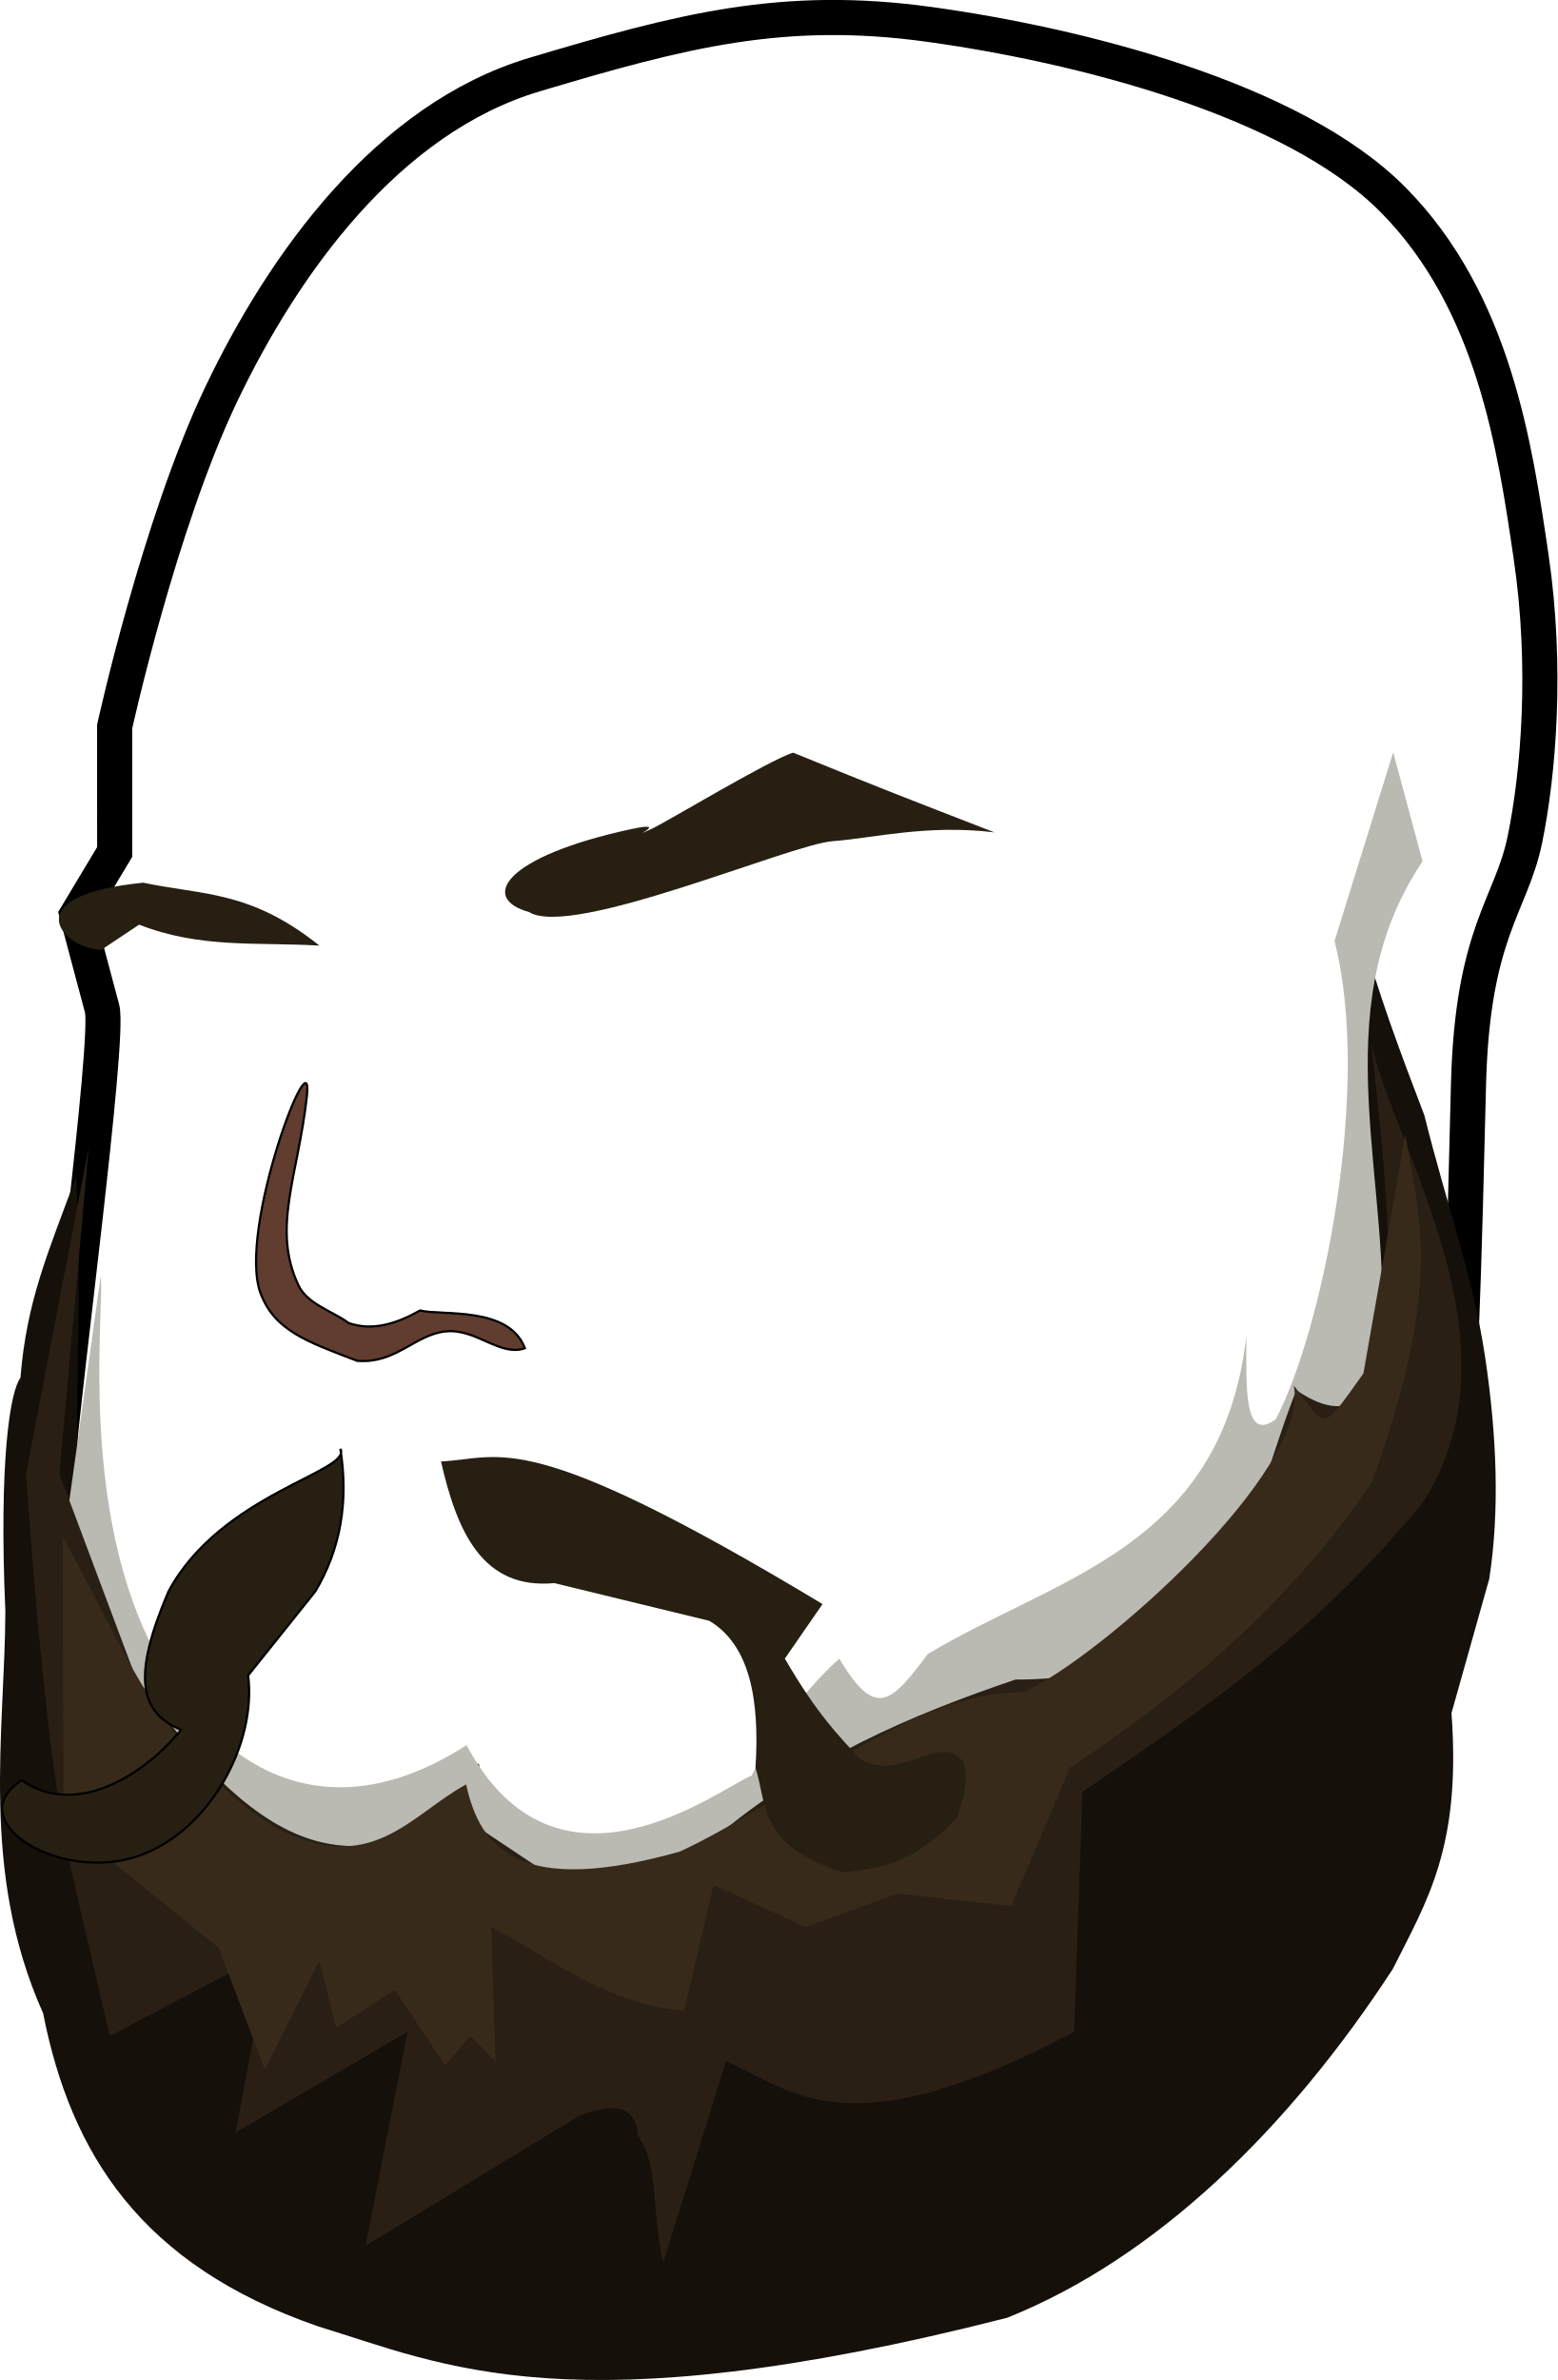
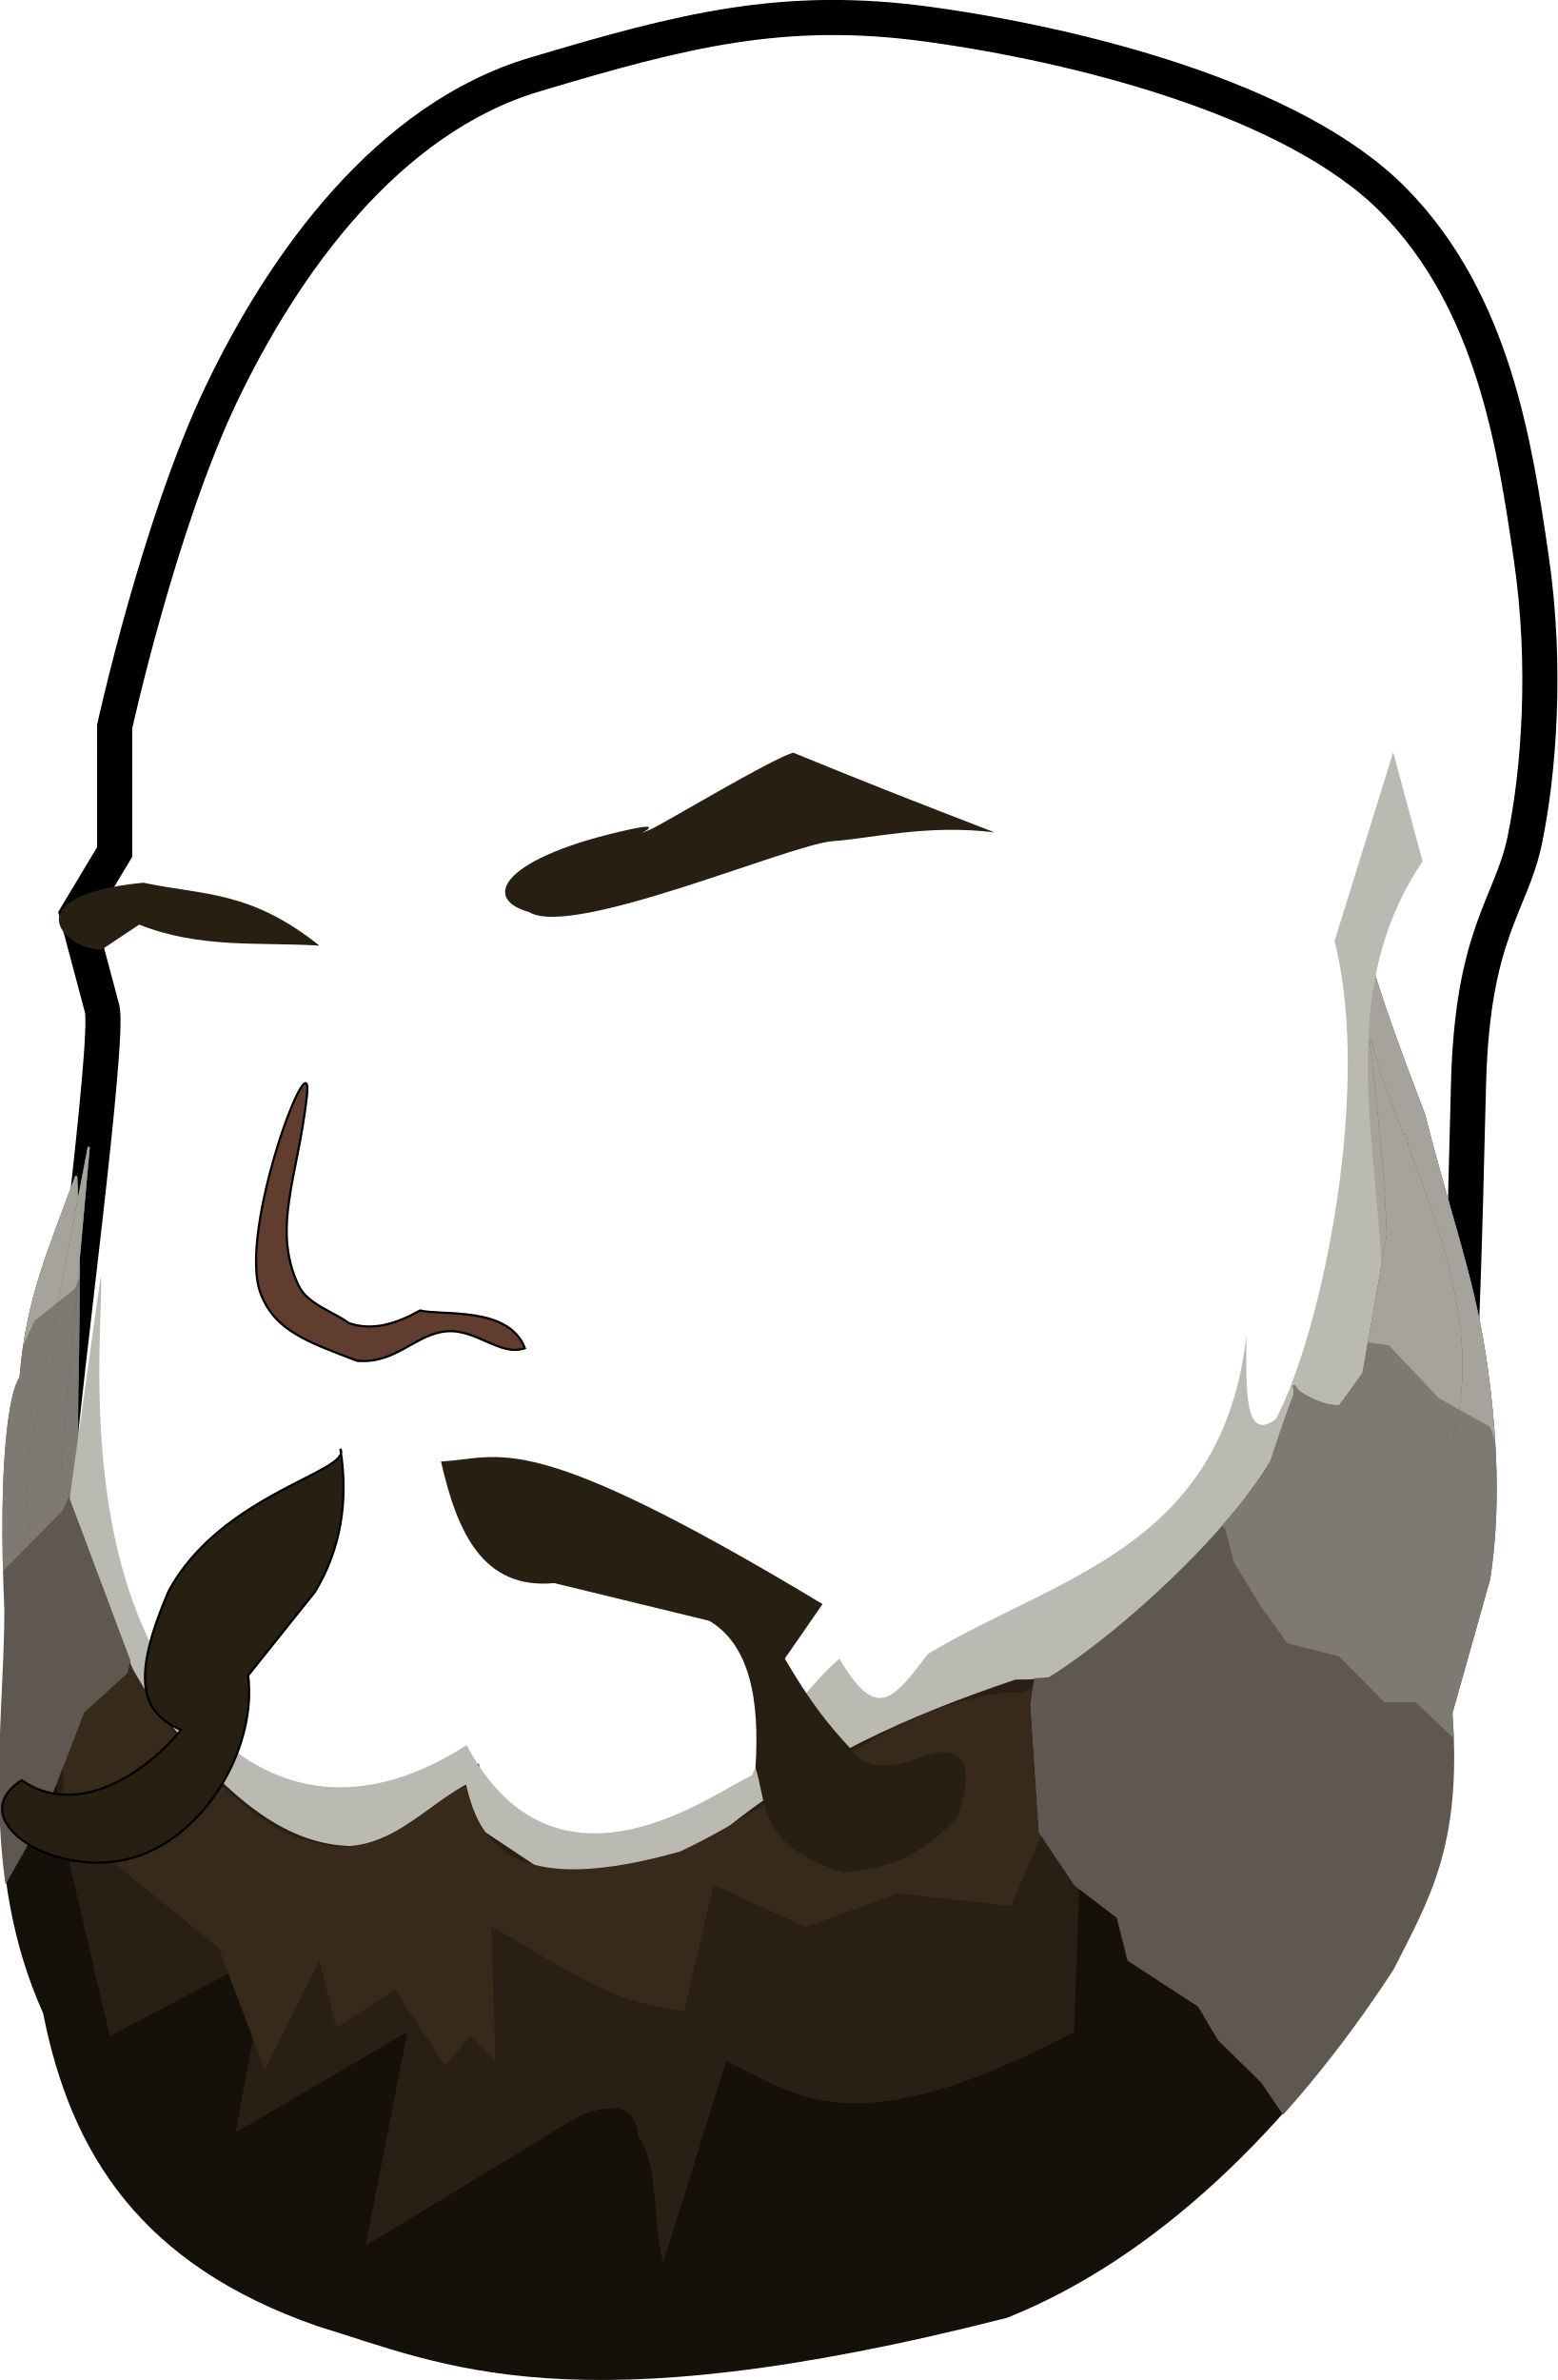
<svg xmlns="http://www.w3.org/2000/svg" width="31682.914" height="48401.805" id="svg2" version="1.1">
-   <defs id="defs4" />
+   <defs id="defs4">
+     <clipPath clipPathUnits="userSpaceOnUse" id="beardGrayClip-a">
+       <path d="M 247148,-40186 L 263282,-40186 L 263282,-658 L 262489,-833 L 261550,-1974 L 260749,-2302 L 260195,-2875 L 258750,-3327 L 258490,-4046 L 257524,-4506 L 256590,-5439 L 255943,-5462 L 255028,-6435 L 253968,-6744 L 253440,-7515 L 252562,-8378 L 252158,-9058 L 250725,-9992 L 250503,-10866 L 249644,-11520 L 248922,-12597 L 248749,-15201 L 248921,-16420 L 248463,-19411 L 248724,-21465 L 248368,-22988 L 248600,-25666 L 247484,-34711 L 247148,-40186 Z M 224560,-33733 L 234240,-33733 L 234279,-32040 L 233685,-29727 L 233703,-27248 L 233145,-26175 L 232951,-23366 L 232627,-21632 L 231997,-19934 L 231096,-18430 L 230367,-15831 L 229498,-15043 L 228677,-12920 L 227558,-10940 L 227473,-9786 L 226037,-7515 L 225561,-5816 L 224560,-4288 Z" id="beardGrayClipPath-a" />
+     </clipPath>
+     <clipPath clipPathUnits="userSpaceOnUse" id="beardGrayClip-b">
+       <path d="M 248761,-40186 L 263282,-40186 L 263282,-10742 L 262496,-10886 L 261548,-11986 L 260752,-12283 L 260193,-12832 L 258760,-13228 L 258489,-13933 L 257527,-14355 L 256588,-15248 L 255949,-15247 L 255028,-16180 L 253976,-16448 L 253440,-17196 L 252885,-18105 L 252715,-18772 L 251667,-19840 L 251723,-20645 L 251123,-21368 L 250778,-22439 L 249462,-33044 L 248761,-40186 Z M 224560,-33733 L 232627,-33733 L 232639,-31548 L 232005,-28524 L 231983,-25321 L 231417,-23246 L 230613,-21439 L 229852,-20891 L 229062,-19148 L 227756,-17822 L 227447,-16952 L 226104,-15202 L 225717,-13792 L 224560,-12759 Z" id="beardGrayClipPath-b" />
+     </clipPath>
+     <clipPath clipPathUnits="userSpaceOnUse" id="beardGrayClip-c">
+       <path d="M 250374,-40186 L 263282,-40186 L 263282,-16792 L 262426,-17061 L 261408,-18354 L 260543,-18784 L 259941,-19442 L 258382,-20072 L 258097,-20850 L 257053,-21435 L 256041,-22511 L 255343,-22605 L 254408,-23649 L 253602,-25448 L 253466,-26561 L 252603,-27883 L 252391,-29699 L 251352,-33772 L 250374,-40186 Z M 224560,-33733 L 231417,-33733 L 231427,-32036 L 230795,-29727 L 230771,-27242 L 230207,-25666 L 229300,-23653 L 228490,-23007 L 227600,-21064 L 226194,-19539 L 225839,-18575 L 224560,-16792 Z" id="beardGrayClipPath-c" />
+     </clipPath>
+   </defs>
  <g id="layer2" style="display:inline" transform="translate(-227786.74,49866.879)">
    <path style="fill:none;stroke:#000000;stroke-width:714.016;stroke-linecap:butt;stroke-linejoin:miter;stroke-opacity:1" d="m 230118.99,-35090.09 c 0,0 902.77,-4109.387 2167.48,-6757.673 1264.68,-2648.242 3374.15,-5606.946 6375.26,-6502.635 3001.11,-895.733 5058.37,-1430.977 8032.68,-1020.016 2974.33,410.959 7386.94,1498.406 9434.84,3570.081 2047.87,2071.673 2476.28,5024.709 2805.63,7267.659 329.35,2242.946 147.7,4397.402 -127.63,5737.655 -274.89,1340.208 -1068.36,1881.699 -1147.34,4972.588 -79.42,3090.886 -153.07,7125.255 -510.08,10455.25 -357.44,3329.991 -3312.14,5870.773 -6885.33,7012.663 -3573.66,1141.846 -5844.22,1992.373 -8669.95,2167.532 -2825.72,175.156 -5071.74,973.069 -8033.13,-765.024 -2961.38,-1738.095 -4553.64,-6284.459 -4207.34,-8287.676 346.3,-2003.218 -468.12,-1602.475 -382.9,-2932.554 85.26,-1330.078 1051.41,-8545.659 892.97,-9180.239 l -510.07,-1912.537 765.35,-1274.967 z" id="path3595" />
  </g>
  <g id="layer3" style="display:inline" transform="translate(-227786.74,49866.879)">
    <path style="color:#000000;fill:#271f12;fill-opacity:1;fill-rule:nonzero;stroke:none;stroke-width:1px;marker:none;visibility:visible;display:inline;overflow:visible;enable-background:accumulate" d="m 238549.73,-31318.345 c -1012.59,-280.072 -510.54,-1128.1 2075.55,-1686.773 867.08,-187.342 -157.09,244.058 404.32,0.893 265.06,-114.69 2431.64,-1423.929 2893.1,-1555.44 1703.81,696.522 2411.14,968.83 4093.99,1620.637 -1368.69,-167.704 -2477.65,119.777 -3290.29,179.173 -872.89,63.771 -5303.8,1984.074 -6176.67,1441.421 z" id="path4463" />
  </g>
  <g id="layer4" style="display:inline" transform="translate(-227786.74,49866.879)">
    <path style="color:#000000;fill:#271f12;fill-opacity:1;fill-rule:nonzero;stroke:none;stroke-width:1px;marker:none;visibility:visible;display:inline;overflow:visible;enable-background:accumulate" d="m 229849.42,-30550.734 767.59,-511.77 c 1253.54,490.44 2393.74,350.85 3667.81,426.492 -1407.96,-1124.979 -2363.84,-1021.758 -3582.59,-1279.384 -2673.98,263.338 -1619.48,1351.321 -852.81,1364.662 z" id="path4465" />
  </g>
  <g id="layer5" style="display:inline" transform="translate(-227786.74,49866.879)">
    <path style="fill:#613d30;stroke:#000000;stroke-width:44.626px;stroke-linecap:butt;stroke-linejoin:miter;stroke-opacity:1" d="m 234028.64,-27565.43 c 152.19,-1363.906 -1429.79,2727.63 -938.03,4008.797 285.63,743.65 929.12,973.028 1961.77,1364.665 785.87,64.707 1166.06,-526.722 1791.29,-597.052 625.22,-70.33 1108.51,519.581 1620.37,341.167 -323.55,-864.363 -1693.56,-658.01 -2132.23,-767.614 -483.29,271.551 -967.05,422.878 -1450.35,255.888 -329.8,-244.596 -841.21,-382.134 -1023.27,-767.658 -547.11,-1157.911 -10.7,-2213.137 170.45,-3838.193 z" id="path3137" />
  </g>
  <g id="layer11" style="display:inline" transform="translate(-227786.74,49866.879)">
    <path style="color:#000000;fill:#15100a;fill-opacity:1;fill-rule:nonzero;stroke:none;stroke-width:1px;marker:none;visibility:visible;display:inline;overflow:visible;enable-background:accumulate" d="m 255514.73,-30819.916 c 282.49,1078.61 752.4,2344.561 1247.3,3635.682 472.15,1893.391 979.55,3230.565 1234.37,4906.985 240.98,1613.096 299,3134.709 85.23,4520.571 l -768.02,2729.371 c 199.94,2730.799 -498.47,3814.944 -1193.75,5202.901 -2117.93,3252.255 -4820.92,5885.28 -7847.02,7094.465 -8889.05,2266.064 -11467.12,950.087 -14026.41,170.605 -3586.13,-1245.199 -5017.3,-3497.117 -5583.16,-6365.946 -1293.71,-2885.783 -775.15,-5733.994 -767.57,-8172.182 -134.31,-3073.616 99.08,-4477.282 306.59,-4748.028 126.72,-1563.74 556.49,-2535.652 1135.28,-4099.392 178.5,3727.254 -201.72,5994.21 255.71,6482.331 l 256.14,2644.091 c 515.44,128.3 1319.61,1411.029 2047,2388.205 1990.33,3194.51 3638.82,2162.264 5629.14,426.491 876,4498.481 3922.17,1968.899 6568.06,-170.604 1960.4,-447.511 3667.8,-1316.959 4946.78,-2899.978 2031.38,-1344.671 4464.84,-1750.454 5885.27,-4520.57 740.35,-2728.122 284.73,-6060.702 589.06,-9224.999 z" id="path4605" />
  </g>
+   <g id="layer12" style="display:inline" transform="translate(-227786.74,49866.879)">
+     <g clip-path="url(#beardGrayClip-a)" style="fill:#5f5850;stroke:#5f5850;stroke-width:40" id="beard-gray-under-a">
+       <path d="m 255514.73,-30819.916 c 282.49,1078.61 752.4,2344.561 1247.3,3635.682 472.15,1893.391 979.55,3230.565 1234.37,4906.985 240.98,1613.096 299,3134.709 85.23,4520.571 l -768.02,2729.371 c 199.94,2730.799 -498.47,3814.944 -1193.75,5202.901 -2117.93,3252.255 -4820.92,5885.28 -7847.02,7094.465 -8889.05,2266.064 -11467.12,950.087 -14026.41,170.605 -3586.13,-1245.199 -5017.3,-3497.117 -5583.16,-6365.946 -1293.71,-2885.783 -775.15,-5733.994 -767.57,-8172.182 -134.31,-3073.616 99.08,-4477.282 306.59,-4748.028 126.72,-1563.74 556.49,-2535.652 1135.28,-4099.392 178.5,3727.254 -201.72,5994.21 255.71,6482.331 l 256.14,2644.091 c 515.44,128.3 1319.61,1411.029 2047,2388.205 1990.33,3194.51 3638.82,2162.264 5629.14,426.491 876,4498.481 3922.17,1968.899 6568.06,-170.604 1960.4,-447.511 3667.8,-1316.959 4946.78,-2899.978 2031.38,-1344.671 4464.84,-1750.454 5885.27,-4520.57 740.35,-2728.122 284.73,-6060.702 589.06,-9224.999 z" id="beard-gray-under-a-path4605" />
+     </g>
+     <g clip-path="url(#beardGrayClip-b)" style="fill:#7e7a73;stroke:#7e7a73;stroke-width:40" id="beard-gray-under-b">
+       <path d="m 255514.73,-30819.916 c 282.49,1078.61 752.4,2344.561 1247.3,3635.682 472.15,1893.391 979.55,3230.565 1234.37,4906.985 240.98,1613.096 299,3134.709 85.23,4520.571 l -768.02,2729.371 c 199.94,2730.799 -498.47,3814.944 -1193.75,5202.901 -2117.93,3252.255 -4820.92,5885.28 -7847.02,7094.465 -8889.05,2266.064 -11467.12,950.087 -14026.41,170.605 -3586.13,-1245.199 -5017.3,-3497.117 -5583.16,-6365.946 -1293.71,-2885.783 -775.15,-5733.994 -767.57,-8172.182 -134.31,-3073.616 99.08,-4477.282 306.59,-4748.028 126.72,-1563.74 556.49,-2535.652 1135.28,-4099.392 178.5,3727.254 -201.72,5994.21 255.71,6482.331 l 256.14,2644.091 c 515.44,128.3 1319.61,1411.029 2047,2388.205 1990.33,3194.51 3638.82,2162.264 5629.14,426.491 876,4498.481 3922.17,1968.899 6568.06,-170.604 1960.4,-447.511 3667.8,-1316.959 4946.78,-2899.978 2031.38,-1344.671 4464.84,-1750.454 5885.27,-4520.57 740.35,-2728.122 284.73,-6060.702 589.06,-9224.999 z" id="beard-gray-under-b-path4605" />
+     </g>
+     <g clip-path="url(#beardGrayClip-c)" style="fill:#a6a39d;stroke:#a6a39d;stroke-width:40" id="beard-gray-under-c">
+       <path d="m 255514.73,-30819.916 c 282.49,1078.61 752.4,2344.561 1247.3,3635.682 472.15,1893.391 979.55,3230.565 1234.37,4906.985 240.98,1613.096 299,3134.709 85.23,4520.571 l -768.02,2729.371 c 199.94,2730.799 -498.47,3814.944 -1193.75,5202.901 -2117.93,3252.255 -4820.92,5885.28 -7847.02,7094.465 -8889.05,2266.064 -11467.12,950.087 -14026.41,170.605 -3586.13,-1245.199 -5017.3,-3497.117 -5583.16,-6365.946 -1293.71,-2885.783 -775.15,-5733.994 -767.57,-8172.182 -134.31,-3073.616 99.08,-4477.282 306.59,-4748.028 126.72,-1563.74 556.49,-2535.652 1135.28,-4099.392 178.5,3727.254 -201.72,5994.21 255.71,6482.331 l 256.14,2644.091 c 515.44,128.3 1319.61,1411.029 2047,2388.205 1990.33,3194.51 3638.82,2162.264 5629.14,426.491 876,4498.481 3922.17,1968.899 6568.06,-170.604 1960.4,-447.511 3667.8,-1316.959 4946.78,-2899.978 2031.38,-1344.671 4464.84,-1750.454 5885.27,-4520.57 740.35,-2728.122 284.73,-6060.702 589.06,-9224.999 z" id="beard-gray-under-c-path4605" />
+     </g>
+   </g>
  <g id="layer8" style="display:inline" transform="translate(-227786.74,49866.879)">
    <path style="color:#000000;fill:#babab2;fill-opacity:1;fill-rule:nonzero;stroke:none;stroke-width:1px;marker:none;visibility:visible;display:inline;overflow:visible;enable-background:accumulate" d="m 229836.03,-23919.531 -1087.08,7775.414 3923.52,4947.017 5714.36,1364.662 c 751.96,-540.198 3975.73,-1080.351 6141.44,-1620.549 6620.72,-3792.542 9616.02,-8021.08 11343.93,-11002.855 281.14,-3298.397 -1215.18,-6819.032 852.8,-9894.078 l -597.1,-2217.6 -1193.74,3838.194 c 764.88,2988.381 -248.56,7931.382 -1194.19,9723.473 -653.77,492.672 -605.15,-654.441 -597.1,-1705.874 -491.34,4331.221 -3869.09,4909.71 -6482.38,6482.285 -739.01,986.057 -1059.87,1345.654 -1798.87,93.314 -738.54,653.903 -1493.18,1726.312 -1783.69,2380.215 -629.68,236.431 -3945.39,2867.893 -5799.61,-620.166 -3377.28,2168.066 -5793.8,-137.627 -6792.06,-2926.842 -998.74,-2789.171 -578.82,-6061.863 -650.23,-6616.61 z" id="path4537" />
  </g>
  <g id="layer10" style="display:inline" transform="translate(-227786.74,49866.879)">
    <path style="fill:#291f15;stroke:none" d="m 229593.28,-26541.933 -1279.43,6652.89 c 199.94,2756.282 428.86,5454.37 853.24,7761.712 l 852.81,3667.634 3241.19,-1705.875 -682.34,3667.634 3496.89,-2047.04 -852.78,4349.965 4349.7,-2644.091 c 712.67,-277.305 1162.94,-204.922 1194.18,426.447 426.63,524.266 272.22,1606.76 511.85,2558.81 l 1279.44,-4094.079 c 1362.89,596.962 2456.65,1848.588 7079.47,-597.051 l 170.48,-4880.346 c 2303.13,-1584.803 4605.84,-3077.187 6908.98,-5866.67 2113.94,-3234.405 -577.45,-7216.605 -1045.13,-9400.871 421.71,3594.047 945.62,8774.367 -1513.72,7097.946 -1022.82,2552.562 -1237.02,5897.952 -5714.79,5885.278 -2136.26,723.121 -4230.12,1616.579 -6140.99,3241.142 -1134.4,676.175 -1977.84,771.05 -2900.25,1023.543 l -2047,-1364.706 c -1814.94,315.326 -3500.48,1868.043 -6823.32,-2985.258 l -1535.58,-4094.125 z" id="path3071" />
  </g>
  <g id="layer9" style="display:inline" transform="translate(-227786.74,49866.879)">
    <path style="fill:#372a1a;stroke:none" d="m 229062.68,-18622.96 c 1198.64,2169.451 1968.89,4398.699 4283.2,5898.578 1984.52,1068.748 2781.97,-235.76 3923.51,-852.936 290.97,1346.634 1129.94,2271.376 4350.16,1364.709 2331.27,-1083.075 4662.96,-3263.948 6994.22,-3241.189 1582.89,-720.933 5838.88,-4516.464 5492.13,-6233.987 676.98,841.246 503.84,1031.129 1416.42,-248.298 l 852.81,-4861.736 c 265.98,1681.418 797.92,2996.86 -682.33,7079.382 -1660.54,2448.718 -3800.81,4257.365 -6140.99,5799.953 l -1194.19,2814.695 -2303.14,-255.884 -1876.08,682.331 -1876.98,-852.936 -596.64,2558.811 c -1649.83,-159.762 -2727.99,-1088.118 -3923.97,-1705.875 l 85.68,2729.417 -511.85,-511.771 -511.87,597.05 -1023.28,-1535.267 -1194.18,767.614 -341.39,-1364.665 -1108.96,2217.6 -938.04,-2473.485 -3155.5,-2558.81 z" id="path3139" />
  </g>
+   <g id="layer13" style="display:inline" transform="translate(-227786.74,49866.879)">
+     <g clip-path="url(#beardGrayClip-a)" style="fill:#5f5850;stroke:#5f5850;stroke-width:40" id="beard-gray-over-a">
+       <path d="m 229593.28,-26541.933 -1279.43,6652.89 c 199.94,2756.282 428.86,5454.37 853.24,7761.712 l 852.81,3667.634 3241.19,-1705.875 -682.34,3667.634 3496.89,-2047.04 -852.78,4349.965 4349.7,-2644.091 c 712.67,-277.305 1162.94,-204.922 1194.18,426.447 426.63,524.266 272.22,1606.76 511.85,2558.81 l 1279.44,-4094.079 c 1362.89,596.962 2456.65,1848.588 7079.47,-597.051 l 170.48,-4880.346 c 2303.13,-1584.803 4605.84,-3077.187 6908.98,-5866.67 2113.94,-3234.405 -577.45,-7216.605 -1045.13,-9400.871 421.71,3594.047 945.62,8774.367 -1513.72,7097.946 -1022.82,2552.562 -1237.02,5897.952 -5714.79,5885.278 -2136.26,723.121 -4230.12,1616.579 -6140.99,3241.142 -1134.4,676.175 -1977.84,771.05 -2900.25,1023.543 l -2047,-1364.706 c -1814.94,315.326 -3500.48,1868.043 -6823.32,-2985.258 l -1535.58,-4094.125 z" id="beard-gray-over-a-path3071" />
+       <path d="m 229062.68,-18622.96 c 1198.64,2169.451 1968.89,4398.699 4283.2,5898.578 1984.52,1068.748 2781.97,-235.76 3923.51,-852.936 290.97,1346.634 1129.94,2271.376 4350.16,1364.709 2331.27,-1083.075 4662.96,-3263.948 6994.22,-3241.189 1582.89,-720.933 5838.88,-4516.464 5492.13,-6233.987 676.98,841.246 503.84,1031.129 1416.42,-248.298 l 852.81,-4861.736 c 265.98,1681.418 797.92,2996.86 -682.33,7079.382 -1660.54,2448.718 -3800.81,4257.365 -6140.99,5799.953 l -1194.19,2814.695 -2303.14,-255.884 -1876.08,682.331 -1876.98,-852.936 -596.64,2558.811 c -1649.83,-159.762 -2727.99,-1088.118 -3923.97,-1705.875 l 85.68,2729.417 -511.85,-511.771 -511.87,597.05 -1023.28,-1535.267 -1194.18,767.614 -341.39,-1364.665 -1108.96,2217.6 -938.04,-2473.485 -3155.5,-2558.81 z" id="beard-gray-over-a-path3139" />
+     </g>
+     <g clip-path="url(#beardGrayClip-b)" style="fill:#7e7a73;stroke:#7e7a73;stroke-width:40" id="beard-gray-over-b">
+       <path d="m 229593.28,-26541.933 -1279.43,6652.89 c 199.94,2756.282 428.86,5454.37 853.24,7761.712 l 852.81,3667.634 3241.19,-1705.875 -682.34,3667.634 3496.89,-2047.04 -852.78,4349.965 4349.7,-2644.091 c 712.67,-277.305 1162.94,-204.922 1194.18,426.447 426.63,524.266 272.22,1606.76 511.85,2558.81 l 1279.44,-4094.079 c 1362.89,596.962 2456.65,1848.588 7079.47,-597.051 l 170.48,-4880.346 c 2303.13,-1584.803 4605.84,-3077.187 6908.98,-5866.67 2113.94,-3234.405 -577.45,-7216.605 -1045.13,-9400.871 421.71,3594.047 945.62,8774.367 -1513.72,7097.946 -1022.82,2552.562 -1237.02,5897.952 -5714.79,5885.278 -2136.26,723.121 -4230.12,1616.579 -6140.99,3241.142 -1134.4,676.175 -1977.84,771.05 -2900.25,1023.543 l -2047,-1364.706 c -1814.94,315.326 -3500.48,1868.043 -6823.32,-2985.258 l -1535.58,-4094.125 z" id="beard-gray-over-b-path3071" />
+       <path d="m 229062.68,-18622.96 c 1198.64,2169.451 1968.89,4398.699 4283.2,5898.578 1984.52,1068.748 2781.97,-235.76 3923.51,-852.936 290.97,1346.634 1129.94,2271.376 4350.16,1364.709 2331.27,-1083.075 4662.96,-3263.948 6994.22,-3241.189 1582.89,-720.933 5838.88,-4516.464 5492.13,-6233.987 676.98,841.246 503.84,1031.129 1416.42,-248.298 l 852.81,-4861.736 c 265.98,1681.418 797.92,2996.86 -682.33,7079.382 -1660.54,2448.718 -3800.81,4257.365 -6140.99,5799.953 l -1194.19,2814.695 -2303.14,-255.884 -1876.08,682.331 -1876.98,-852.936 -596.64,2558.811 c -1649.83,-159.762 -2727.99,-1088.118 -3923.97,-1705.875 l 85.68,2729.417 -511.85,-511.771 -511.87,597.05 -1023.28,-1535.267 -1194.18,767.614 -341.39,-1364.665 -1108.96,2217.6 -938.04,-2473.485 -3155.5,-2558.81 z" id="beard-gray-over-b-path3139" />
+     </g>
+     <g clip-path="url(#beardGrayClip-c)" style="fill:#a6a39d;stroke:#a6a39d;stroke-width:40" id="beard-gray-over-c">
+       <path d="m 229593.28,-26541.933 -1279.43,6652.89 c 199.94,2756.282 428.86,5454.37 853.24,7761.712 l 852.81,3667.634 3241.19,-1705.875 -682.34,3667.634 3496.89,-2047.04 -852.78,4349.965 4349.7,-2644.091 c 712.67,-277.305 1162.94,-204.922 1194.18,426.447 426.63,524.266 272.22,1606.76 511.85,2558.81 l 1279.44,-4094.079 c 1362.89,596.962 2456.65,1848.588 7079.47,-597.051 l 170.48,-4880.346 c 2303.13,-1584.803 4605.84,-3077.187 6908.98,-5866.67 2113.94,-3234.405 -577.45,-7216.605 -1045.13,-9400.871 421.71,3594.047 945.62,8774.367 -1513.72,7097.946 -1022.82,2552.562 -1237.02,5897.952 -5714.79,5885.278 -2136.26,723.121 -4230.12,1616.579 -6140.99,3241.142 -1134.4,676.175 -1977.84,771.05 -2900.25,1023.543 l -2047,-1364.706 c -1814.94,315.326 -3500.48,1868.043 -6823.32,-2985.258 l -1535.58,-4094.125 z" id="beard-gray-over-c-path3071" />
+       <path d="m 229062.68,-18622.96 c 1198.64,2169.451 1968.89,4398.699 4283.2,5898.578 1984.52,1068.748 2781.97,-235.76 3923.51,-852.936 290.97,1346.634 1129.94,2271.376 4350.16,1364.709 2331.27,-1083.075 4662.96,-3263.948 6994.22,-3241.189 1582.89,-720.933 5838.88,-4516.464 5492.13,-6233.987 676.98,841.246 503.84,1031.129 1416.42,-248.298 l 852.81,-4861.736 c 265.98,1681.418 797.92,2996.86 -682.33,7079.382 -1660.54,2448.718 -3800.81,4257.365 -6140.99,5799.953 l -1194.19,2814.695 -2303.14,-255.884 -1876.08,682.331 -1876.98,-852.936 -596.64,2558.811 c -1649.83,-159.762 -2727.99,-1088.118 -3923.97,-1705.875 l 85.68,2729.417 -511.85,-511.771 -511.87,597.05 -1023.28,-1535.267 -1194.18,767.614 -341.39,-1364.665 -1108.96,2217.6 -938.04,-2473.485 -3155.5,-2558.81 z" id="beard-gray-over-c-path3139" />
+     </g>
+   </g>
  <g id="layer6" style="display:inline" transform="translate(-227786.74,49866.879)">
    <path style="color:#000000;fill:#271f12;fill-opacity:1;fill-rule:nonzero;stroke:none;stroke-width:1px;marker:none;visibility:visible;display:inline;overflow:visible;enable-background:accumulate" d="m 236757.97,-20144.928 c 327.57,1441.019 850.14,2608.479 2303.17,2473.53 l 3155.93,767.656 c 817.55,490.352 1028.2,1587.527 938.04,2985.258 242.79,761.363 48.21,1585.249 1791.29,2132.32 699.3,-96.393 1382.97,-130.843 2302.71,-1108.778 0,0 357.02,-902.114 85.25,-1194.148 -465.02,-499.365 -1235.72,464.067 -2047,0 -447.16,-488.431 -868.88,-900.866 -1535.14,-2047.038 l 767.56,-1108.823 c -6048.16,-3640.949 -6508.24,-2963.748 -7761.81,-2899.977 z" id="path4467" />
  </g>
  <g id="layer7" style="display:inline" transform="translate(-227786.74,49866.879)">
    <path style="color:#000000;fill:#271f12;fill-opacity:1;fill-rule:nonzero;stroke:#000000;stroke-width:44.626px;stroke-linecap:butt;stroke-linejoin:miter;stroke-miterlimit:4;stroke-opacity:1;stroke-dasharray:none;stroke-dashoffset:0;marker:none;visibility:visible;display:inline;overflow:visible;enable-background:accumulate" d="m 234710.98,-20400.815 c 170.48,1080.396 0,2047.085 -511.86,2900.022 l -1364.66,1705.828 c 175.82,1397.51 -781.38,3158.676 -2217.45,3667.634 -1606.54,569.383 -3663.37,-714.373 -2387.96,-1535.268 1014.8,719.549 2369.64,27.221 3240.74,-1023.542 -850.56,-363.345 -995.14,-1088.162 -255.7,-2814.652 1070.14,-1995.452 3746.82,-2438.767 3496.89,-2900.022 z" id="path4469" />
  </g>
</svg>
